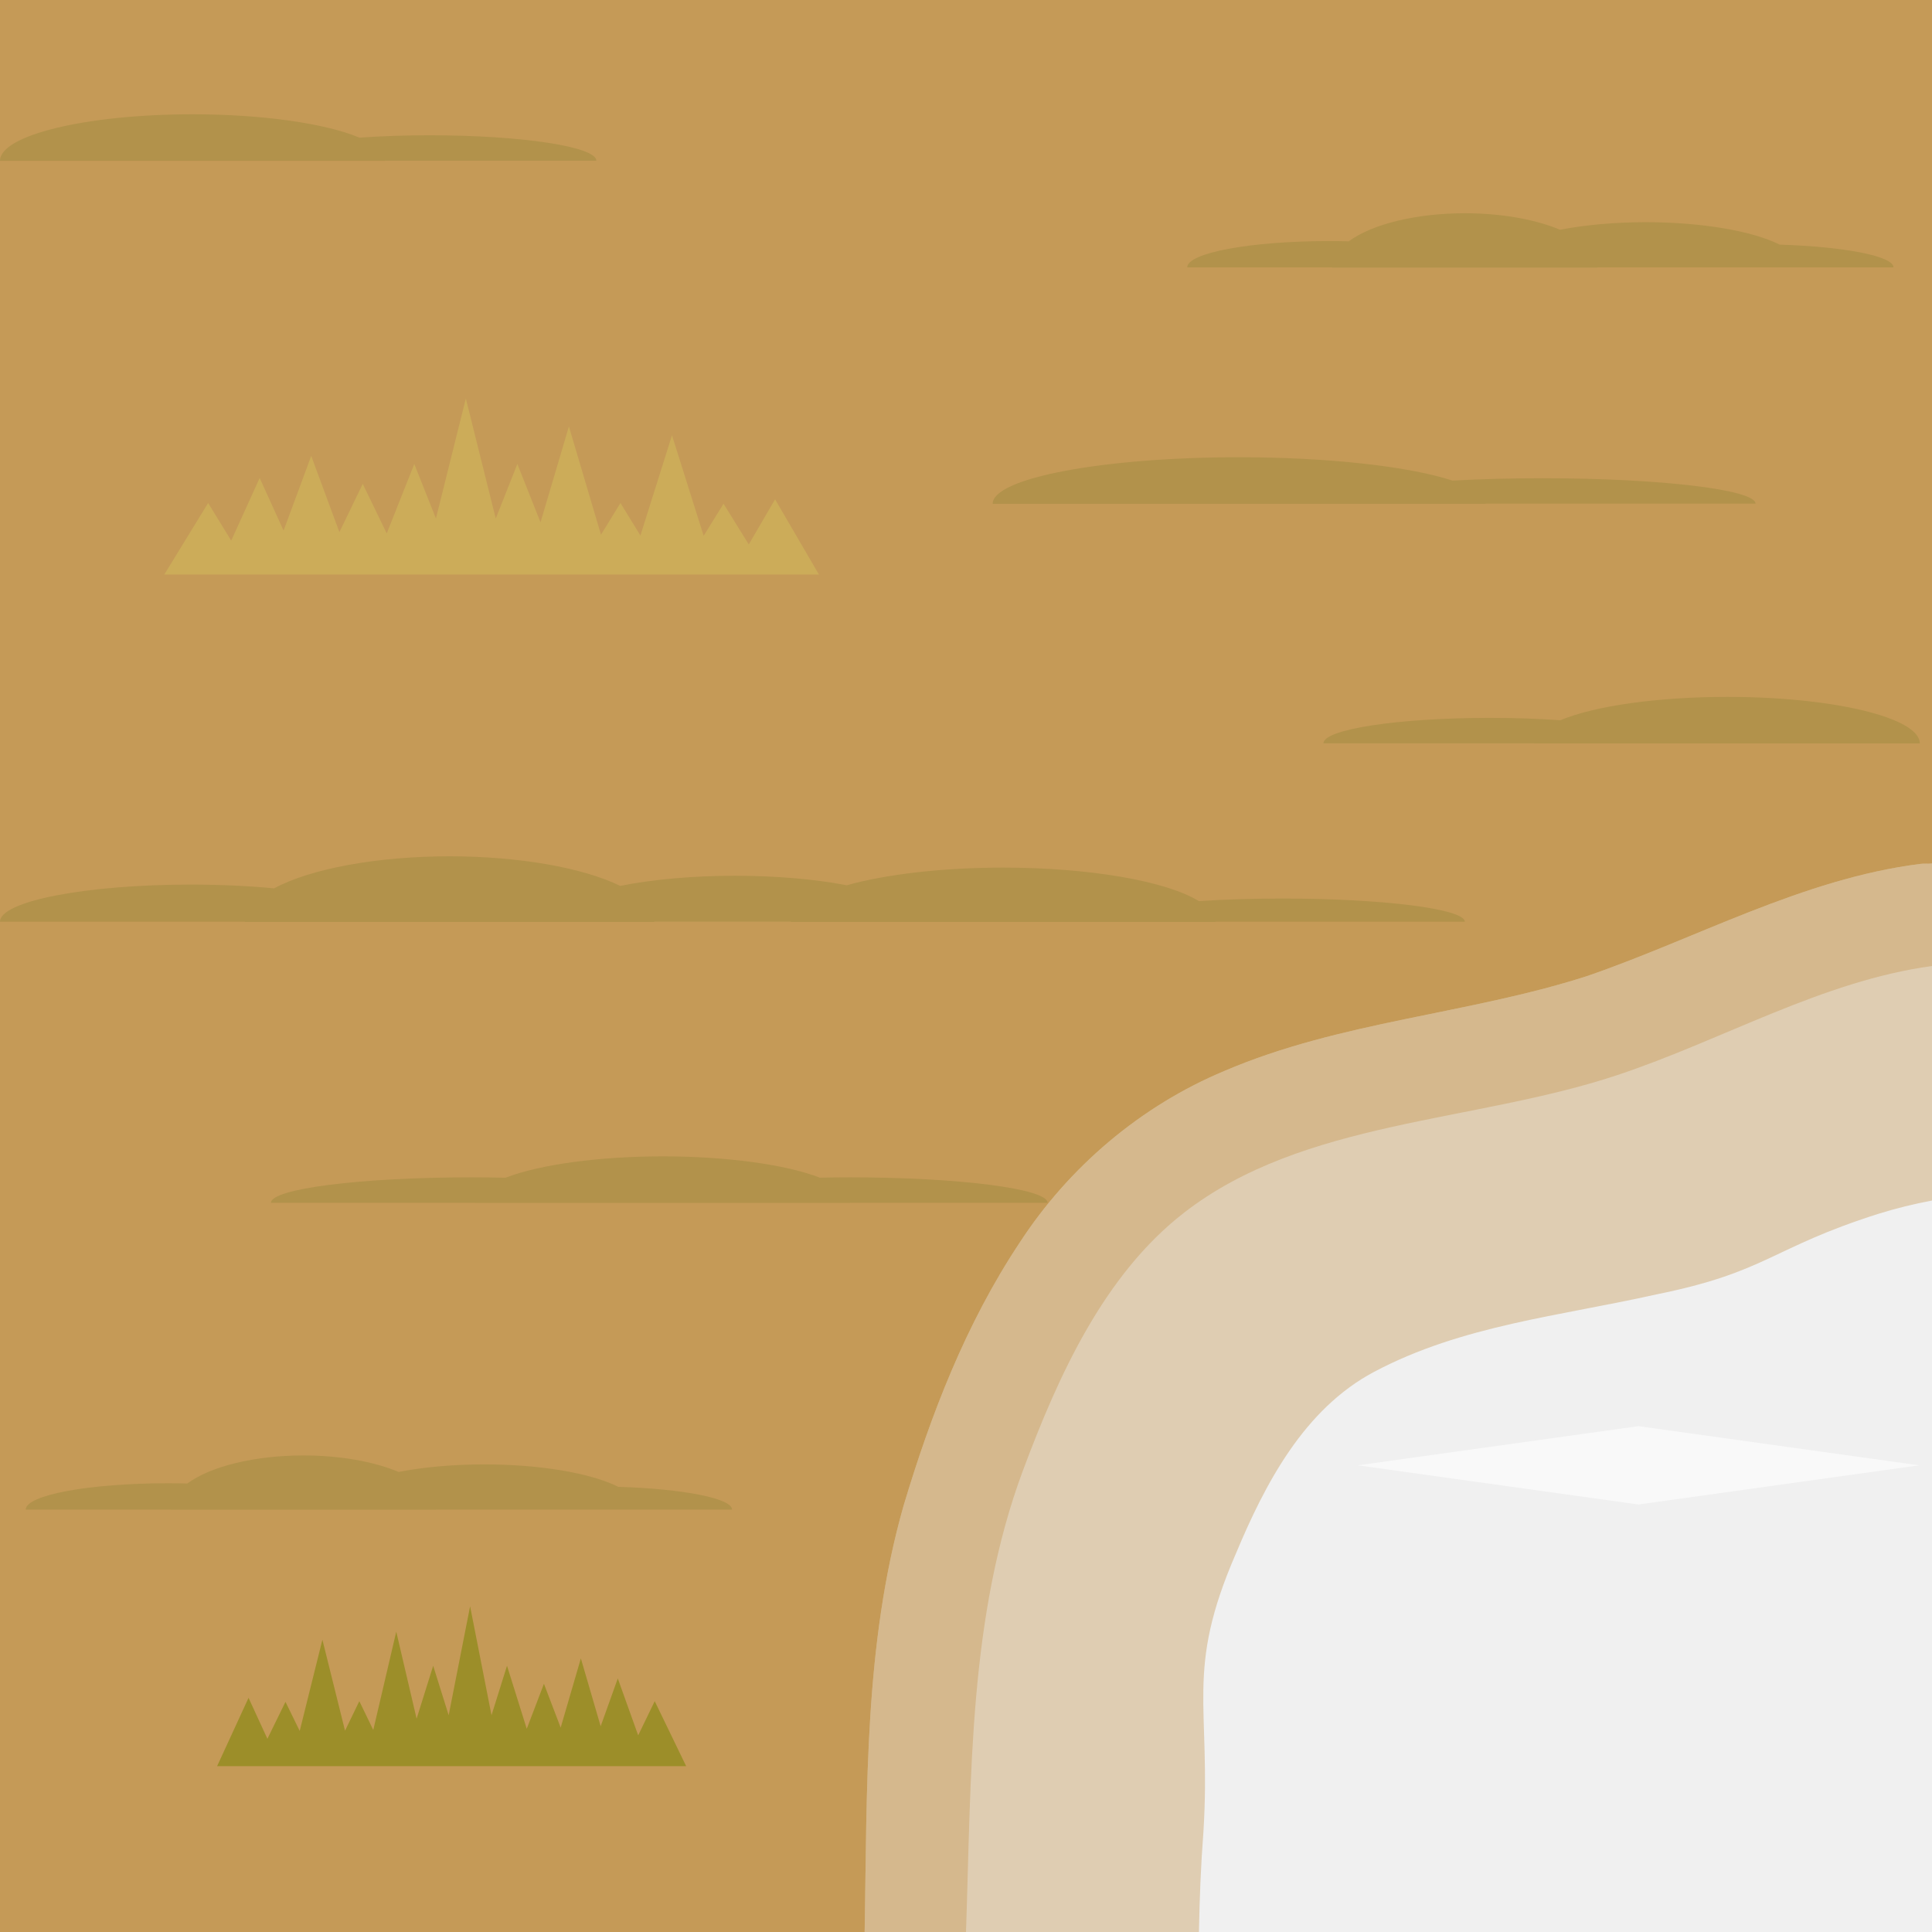
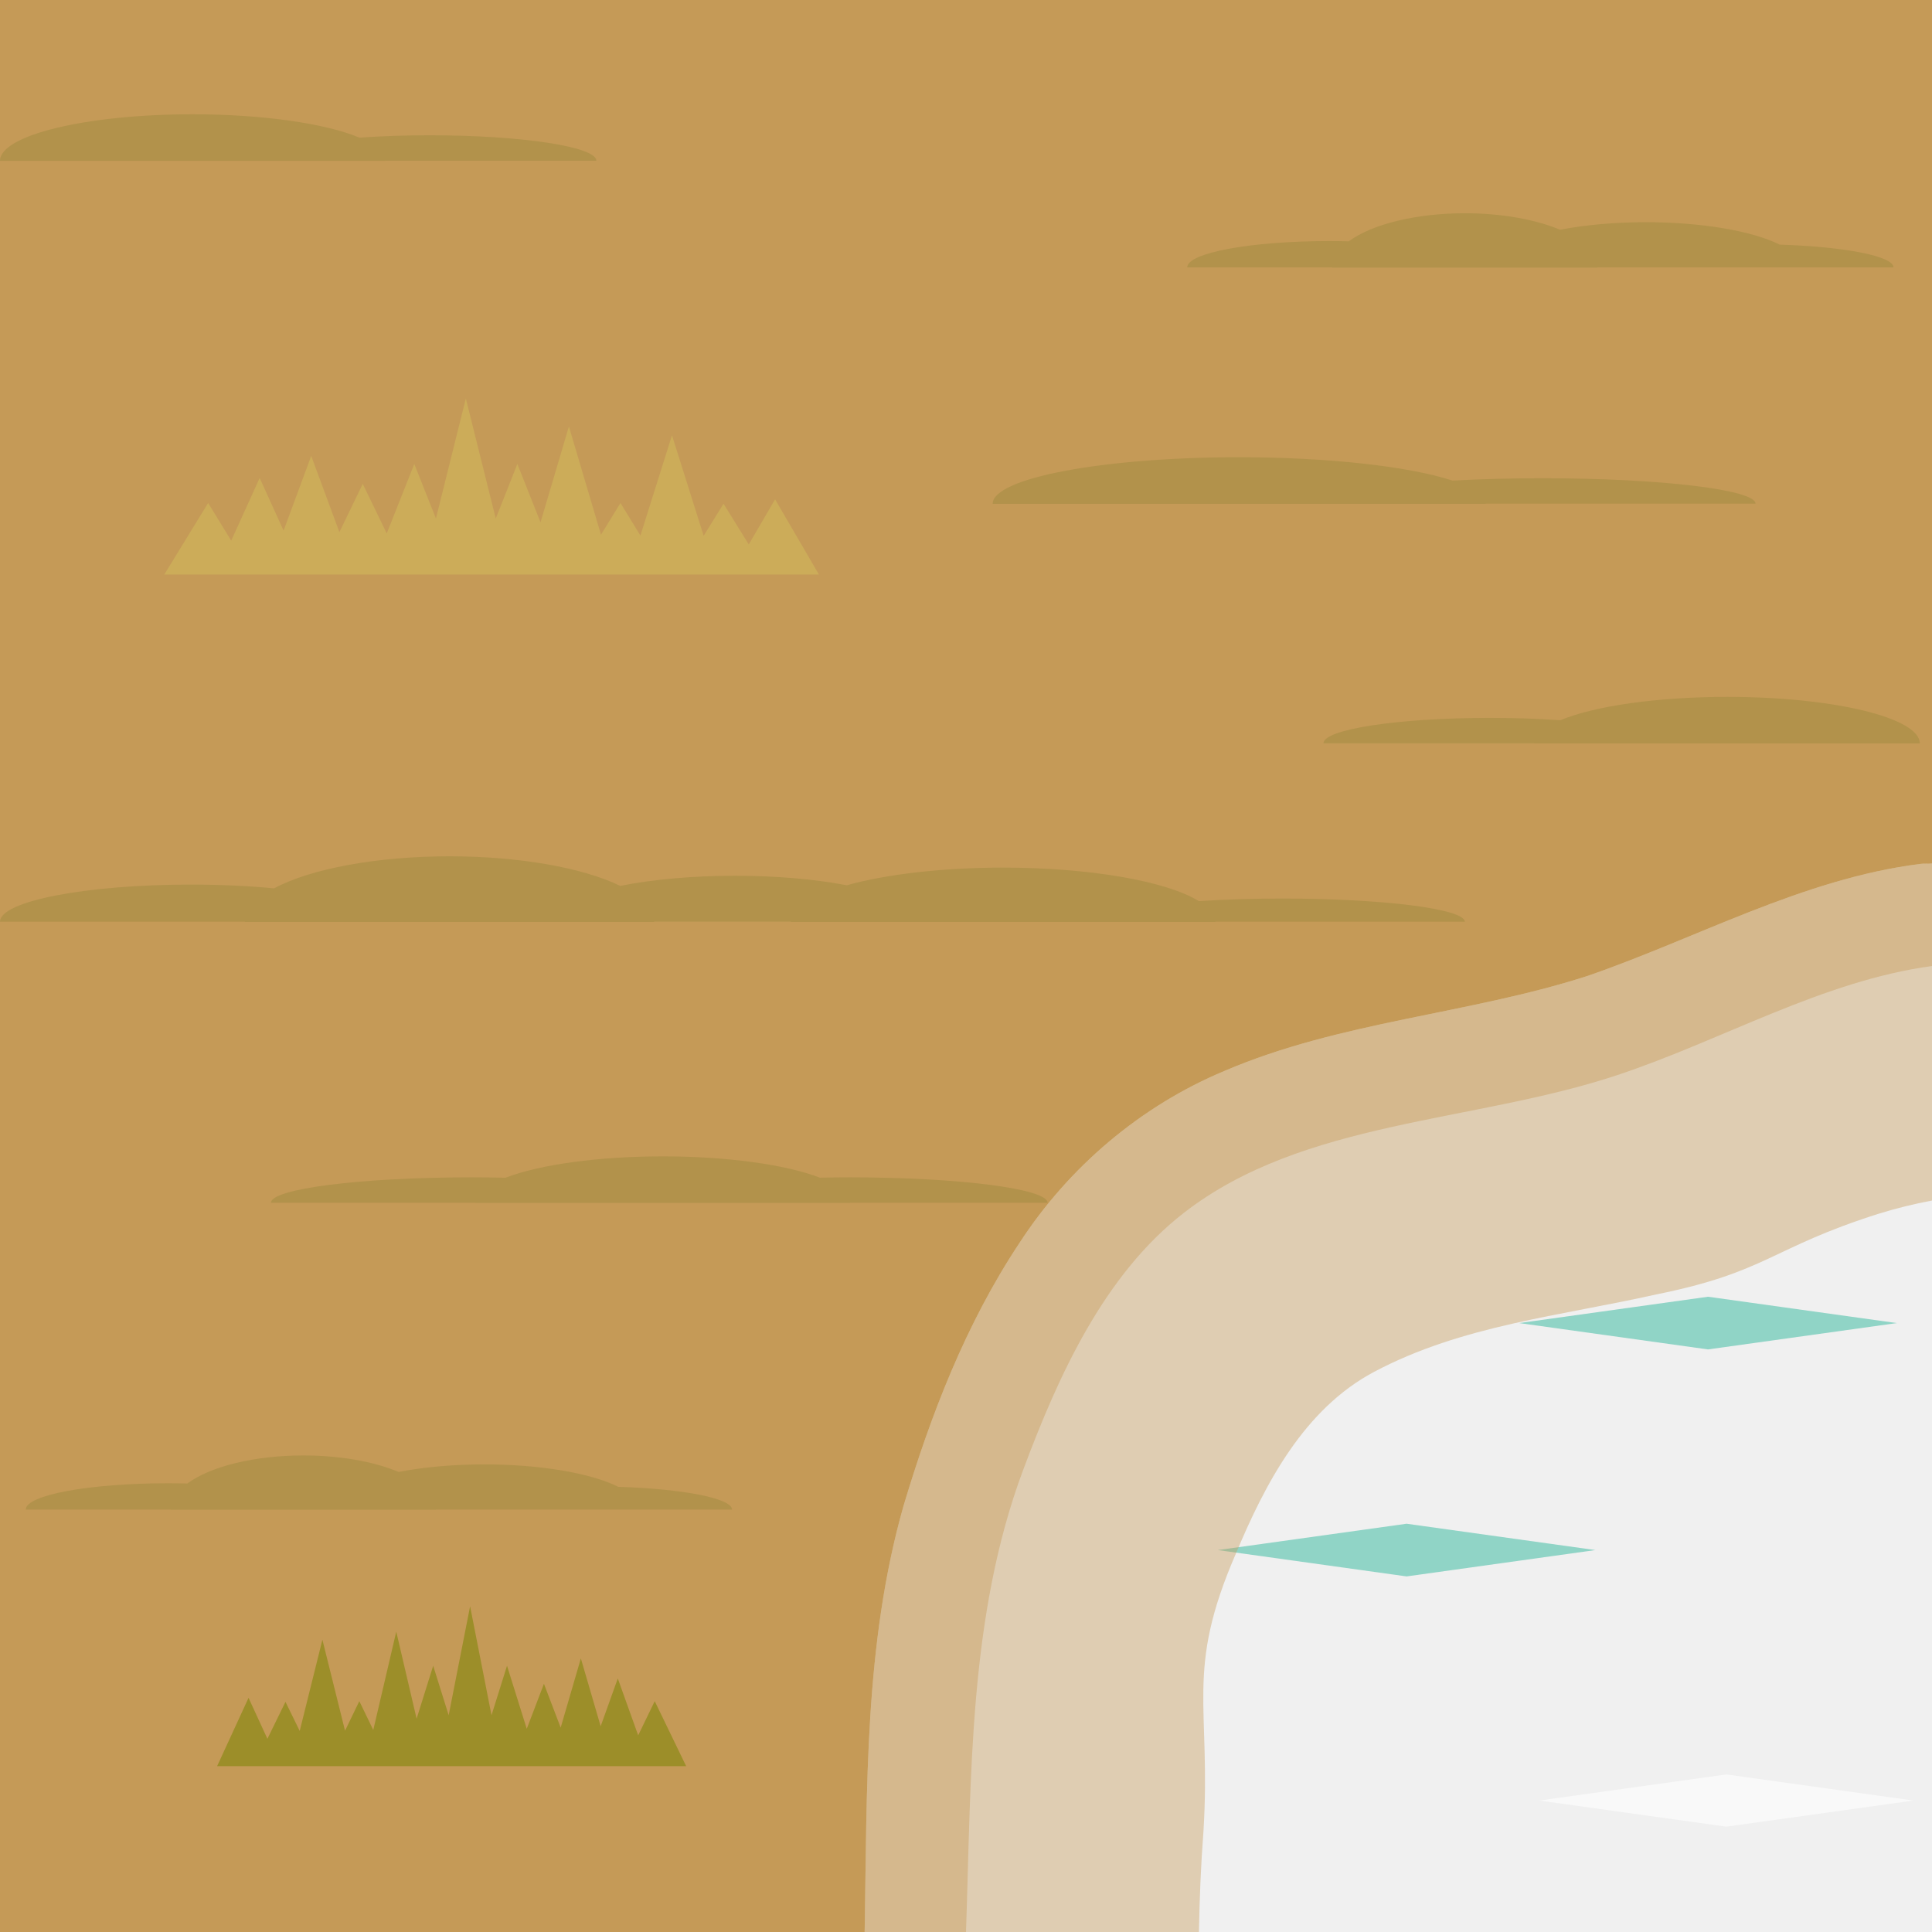
<svg xmlns="http://www.w3.org/2000/svg" xmlns:xlink="http://www.w3.org/1999/xlink" width="300" height="300" viewBox="0 0 300 300" version="1.1" id="svg5">
  <defs id="defs1">
    <rect id="wave_bright" fill="#ffffff" opacity="0.6" width="44.157" height="44.157" x="-18.078" y="32.851" transform="matrix(0.9904043,0.1382004,-0.9904043,0.1382004,0,0)" />
    <rect id="wave_dark" fill="#00aa88" opacity="0.4" width="44.157" height="44.157" x="102.193" y="153.626" transform="matrix(0.9904043,0.1382004,-0.9904043,0.1382004,0,0)" />
  </defs>
  <g id="g2" style="display:inline">
-     <use x="0" y="0" xlink:href="#wave_bright" id="use1-3-2-10" transform="matrix(0.9965347,0,0,0.9965347,304.6835,219.4186)">
+     <use x="0" y="0" xlink:href="#wave_bright" id="use1-3-2-10" transform="matrix(0.6643564,0,0,0.6643564,301.5766,274.177)">
      <animate attributeName="opacity" values="0;1;1;0;0;0" dur="2.4s" repeatCount="indefinite" />
+     </use>
+     <use x="0" y="0" xlink:href="#wave_dark" id="use2-2-6-9-9" transform="matrix(0.6703647,0,0,0.6703647,252.5626,212.903)">
+       <animate attributeName="opacity" values="0;1;1;0;0;0;1;1;0" dur="3.6s" repeatCount="indefinite" />
+     </use>
+     <use x="0" y="0" xlink:href="#wave_dark" id="use2-2-6-3-6" transform="matrix(0.6703647,0,0,0.6703647,299.3693,177.6554)">
+       <animate attributeName="opacity" values="0;1;1;0;0;1;1;0;0" dur="3.5s" repeatCount="indefinite" />
    </use>
  </g>
  <g id="layer1-4" style="display:inline" transform="scale(3)">
    <g id="g31-5" style="fill:#c59a57;fill-opacity:0.4">
      <path id="path30-6" style="display:inline;fill:#c59a57;fill-opacity:0.4;stroke-width:0.253;stroke-linecap:round;-inkscape-stroke:none" d="m 100,44.661 c -0.205,0.023 -0.41,0.027 -0.615,0.057 -6.089,0.768 -11.629,3.884 -17.285,5.82 -6.15,1.967 -12.727,2.33 -18.714,4.891 -4.343,1.813 -8.071,4.981 -10.63,8.925 -2.754,4.15 -4.571,8.851 -5.993,13.603 C 44.728,85.119 44.885,92.569 44.754,100 l 17.303,1.5e-4 c 0.032,-1.729 0.099,-3.458 0.232,-5.182 0.409,-6.586 -0.978,-8.286 1.682,-14.408 1.513,-3.618 3.532,-7.485 7.161,-9.408 4.551,-2.412 9.642,-2.887 14.596,-4.003 5.75,-1.16 5.919,-2.399 11.474,-4.165 0.937,-0.291 1.865,-0.521 2.798,-0.694 z" />
      <path id="path17-9" style="display:inline;fill:#c59a57;fill-opacity:0.4;stroke-width:1.057;stroke-linecap:round;-inkscape-stroke:none" d="m 0,0 v 100 h 50 c 0.278,-8.064 0.13,-16.342 2.951,-23.897 1.833,-4.909 4.191,-10.118 8.331,-13.331 6.196,-4.808 14.98,-4.651 22.422,-7.123 C 89.16,53.837 94.304,50.779 100,50 V 0 Z" />
      <path id="path8-2" style="display:inline;fill:#c59a57;fill-opacity:1;stroke-width:1.057;stroke-linecap:round;-inkscape-stroke:none" d="m 0,0 v 100 h 44.754 c 0.13,-7.431 -0.026,-14.881 2.009,-22.044 1.421,-4.752 3.239,-9.452 5.993,-13.603 2.558,-3.944 6.287,-7.112 10.63,-8.925 5.987,-2.561 12.564,-2.924 18.714,-4.891 5.656,-1.935 11.196,-5.052 17.285,-5.82 C 99.59,44.688 99.795,44.71 100,44.688 V 0 Z" />
    </g>
  </g>
  <g id="layer2" style="display:inline">
    <path id="path6" style="display:inline;fill:#ccac59;fill-opacity:1;stroke-width:0.097;stroke-linecap:round;-inkscape-stroke:none;stop-color:#000000" d="m 72.335,61.875 4.644,18.639 3.357,-8.467 3.595,9.057 4.409,-14.885 4.981,16.814 3.023,-4.93 3.099,5.055 4.903,-15.568 4.917,15.609 3.087,-4.98 3.918,6.322 4.086,-7.008 6.812,11.686 h -13.626 -8.004 -8.002 -8.004 -8.004 -8.002 -8.004 -2.379 -5.622 -2.381 -5.622 -8.004 -8.002 -8.004 l 6.814,-11.115 3.583,5.846 4.419,-9.73 3.713,8.174 4.29,-11.602 4.376,11.838 3.626,-7.496 3.725,7.699 4.279,-10.785 3.36,8.465 z" />
    <path id="path8-6" style="display:inline;fill:#9c8e29;fill-opacity:1;stroke-width:0.078;stroke-linecap:round;-inkscape-stroke:none;stop-color:#000000" d="m 72.997,249.423 -3.327,16.92 -2.405,-7.686 -2.575,8.223 -3.159,-13.516 -3.569,15.268 -2.166,-4.477 -2.22,4.59 -3.513,-14.135 -3.523,14.172 -2.211,-4.523 -2.807,5.742 -2.928,-6.363 -4.88,10.609 h 5.734 4.028 5.734 5.733 5.734 5.734 5.733 5.734 5.734 5.733 5.734 5.733 5.734 l -4.88,-10.092 -2.569,5.309 -3.166,-8.836 -2.661,7.422 -3.074,-10.535 -3.135,10.75 -2.598,-6.807 -2.669,6.99 -3.065,-9.791 -2.407,7.686 z" />
    <path id="path11-3" style="display:inline;fill:#b2924b;fill-opacity:1;stroke-width:0.137;stroke-linecap:round;-inkscape-stroke:none" d="m 69.796,132.966 a 31.773,10.189 0 0 1 26.515,4.596 28.489,7.126 0 0 1 17.881,-1.576 28.489,7.126 0 0 1 17.292,1.477 32.956,8.435 0 0 1 24.283,-2.742 32.956,8.435 0 0 1 30.388,5.203 28.341,3.604 0 0 1 12.963,-0.4 28.341,3.604 0 0 1 28.341,3.604 h -38.741 a 32.956,8.435 0 0 1 0.006,0.029 h -65.913 a 32.956,8.435 0 0 1 0.01,-0.045 H 101.559 a 31.773,10.189 0 0 1 0.01,0.045 H 38.021 a 31.773,10.189 0 0 1 0.006,-0.029 H 5.5375233e-8 A 29.665,5.769 0 0 1 29.664,137.357 a 29.665,5.769 0 0 1 12.902,0.584 31.773,10.189 0 0 1 27.229,-4.975 z" />
    <path id="path14-76" style="display:inline;fill:#b2924b;fill-opacity:1;stroke-width:0.129;stroke-linecap:round;-inkscape-stroke:none" d="m 47.101,226 a 20.61,8.435 0 0 0 -18.019,4.361 22.044,4.085 0 0 0 -3.038,-0.041 22.044,4.085 0 0 0 -22.044,4.086 H 26.496 a 20.61,8.435 0 0 0 -0.005,0.029 h 41.22 a 20.61,8.435 0 0 0 -0.003,-0.029 h 31.582 14.384 a 21.777,3.604 0 0 0 -17.667,-3.533 24.103,7.018 0 0 0 -20.821,-3.484 24.103,7.018 0 0 0 -13.295,1.172 20.61,8.435 0 0 0 -14.791,-2.561 z" />
    <path id="path14-7" style="display:inline;fill:#b2924b;fill-opacity:1;stroke-width:0.129;stroke-linecap:round;-inkscape-stroke:none" d="m 227.453,33.113 a 20.61,8.435 0 0 0 -18.019,4.361 22.044,4.085 0 0 0 -3.038,-0.041 22.044,4.085 0 0 0 -22.044,4.086 h 22.496 a 20.61,8.435 0 0 0 -0.005,0.029 h 41.22 a 20.61,8.435 0 0 0 -0.003,-0.029 h 31.582 14.384 a 21.777,3.604 0 0 0 -17.667,-3.533 24.103,7.018 0 0 0 -20.821,-3.484 24.103,7.018 0 0 0 -13.295,1.172 20.61,8.435 0 0 0 -14.791,-2.561 z" />
    <path id="path15-9" style="display:inline;fill:#b2924b;fill-opacity:1;stroke-width:0.151;stroke-linecap:round;-inkscape-stroke:none" d="m 102.911,179.559 a 29.094,7.232 0 0 0 -24.418,3.318 31.118,3.951 0 0 0 -5.31,-0.059 31.118,3.951 0 0 0 -31.117,3.951 h 31.758 a 29.094,7.232 0 0 0 -0.003,0.021 h 58.187 a 29.094,7.232 0 0 0 -0.003,-0.021 h 30.667 a 30.742,3.951 0 0 0 -30.745,-3.951 30.742,3.951 0 0 0 -4.614,0.051 29.094,7.232 0 0 0 -24.399,-3.311 z" />
    <path id="path16-0-3-9" style="display:inline;fill:#b2924b;fill-opacity:1;stroke-width:0.155;stroke-linecap:round;-inkscape-stroke:none" d="m 192.42,71 a 38.28,7.232 0 0 1 33.122,3.629 33.112,3.951 0 0 1 13.948,-0.369 33.112,3.951 0 0 1 33.111,3.951 h -41.911 a 38.28,7.232 0 0 1 0.008,0.021 h -76.559 a 38.28,7.232 0 0 1 38.282,-7.232 z" />
    <path id="path16-0-3-1" style="display:inline;fill:#b2924b;fill-opacity:1;stroke-width:0.137;stroke-linecap:round;-inkscape-stroke:none" d="m 29.924,17.745 a 29.923,7.232 0 0 1 25.892,3.629 25.883,3.951 0 0 1 10.903,-0.369 25.883,3.951 0 0 1 25.882,3.951 H 59.84 a 29.923,7.232 0 0 1 0.006,0.021 H 1.7128798e-8 A 29.923,7.232 0 0 1 29.924,17.745 Z" />
    <path id="path16-0-3-0" style="display:inline;fill:#b2924b;fill-opacity:1;stroke-width:0.137;stroke-linecap:round;-inkscape-stroke:none" d="m 268.182,108.211 a 29.923,7.232 0 0 0 -25.892,3.629 25.883,3.951 0 0 0 -10.903,-0.369 25.883,3.951 0 0 0 -25.882,3.951 h 32.762 a 29.923,7.232 0 0 0 -0.006,0.021 h 59.846 a 29.923,7.232 0 0 0 -29.924,-7.232 z" />
  </g>
</svg>
